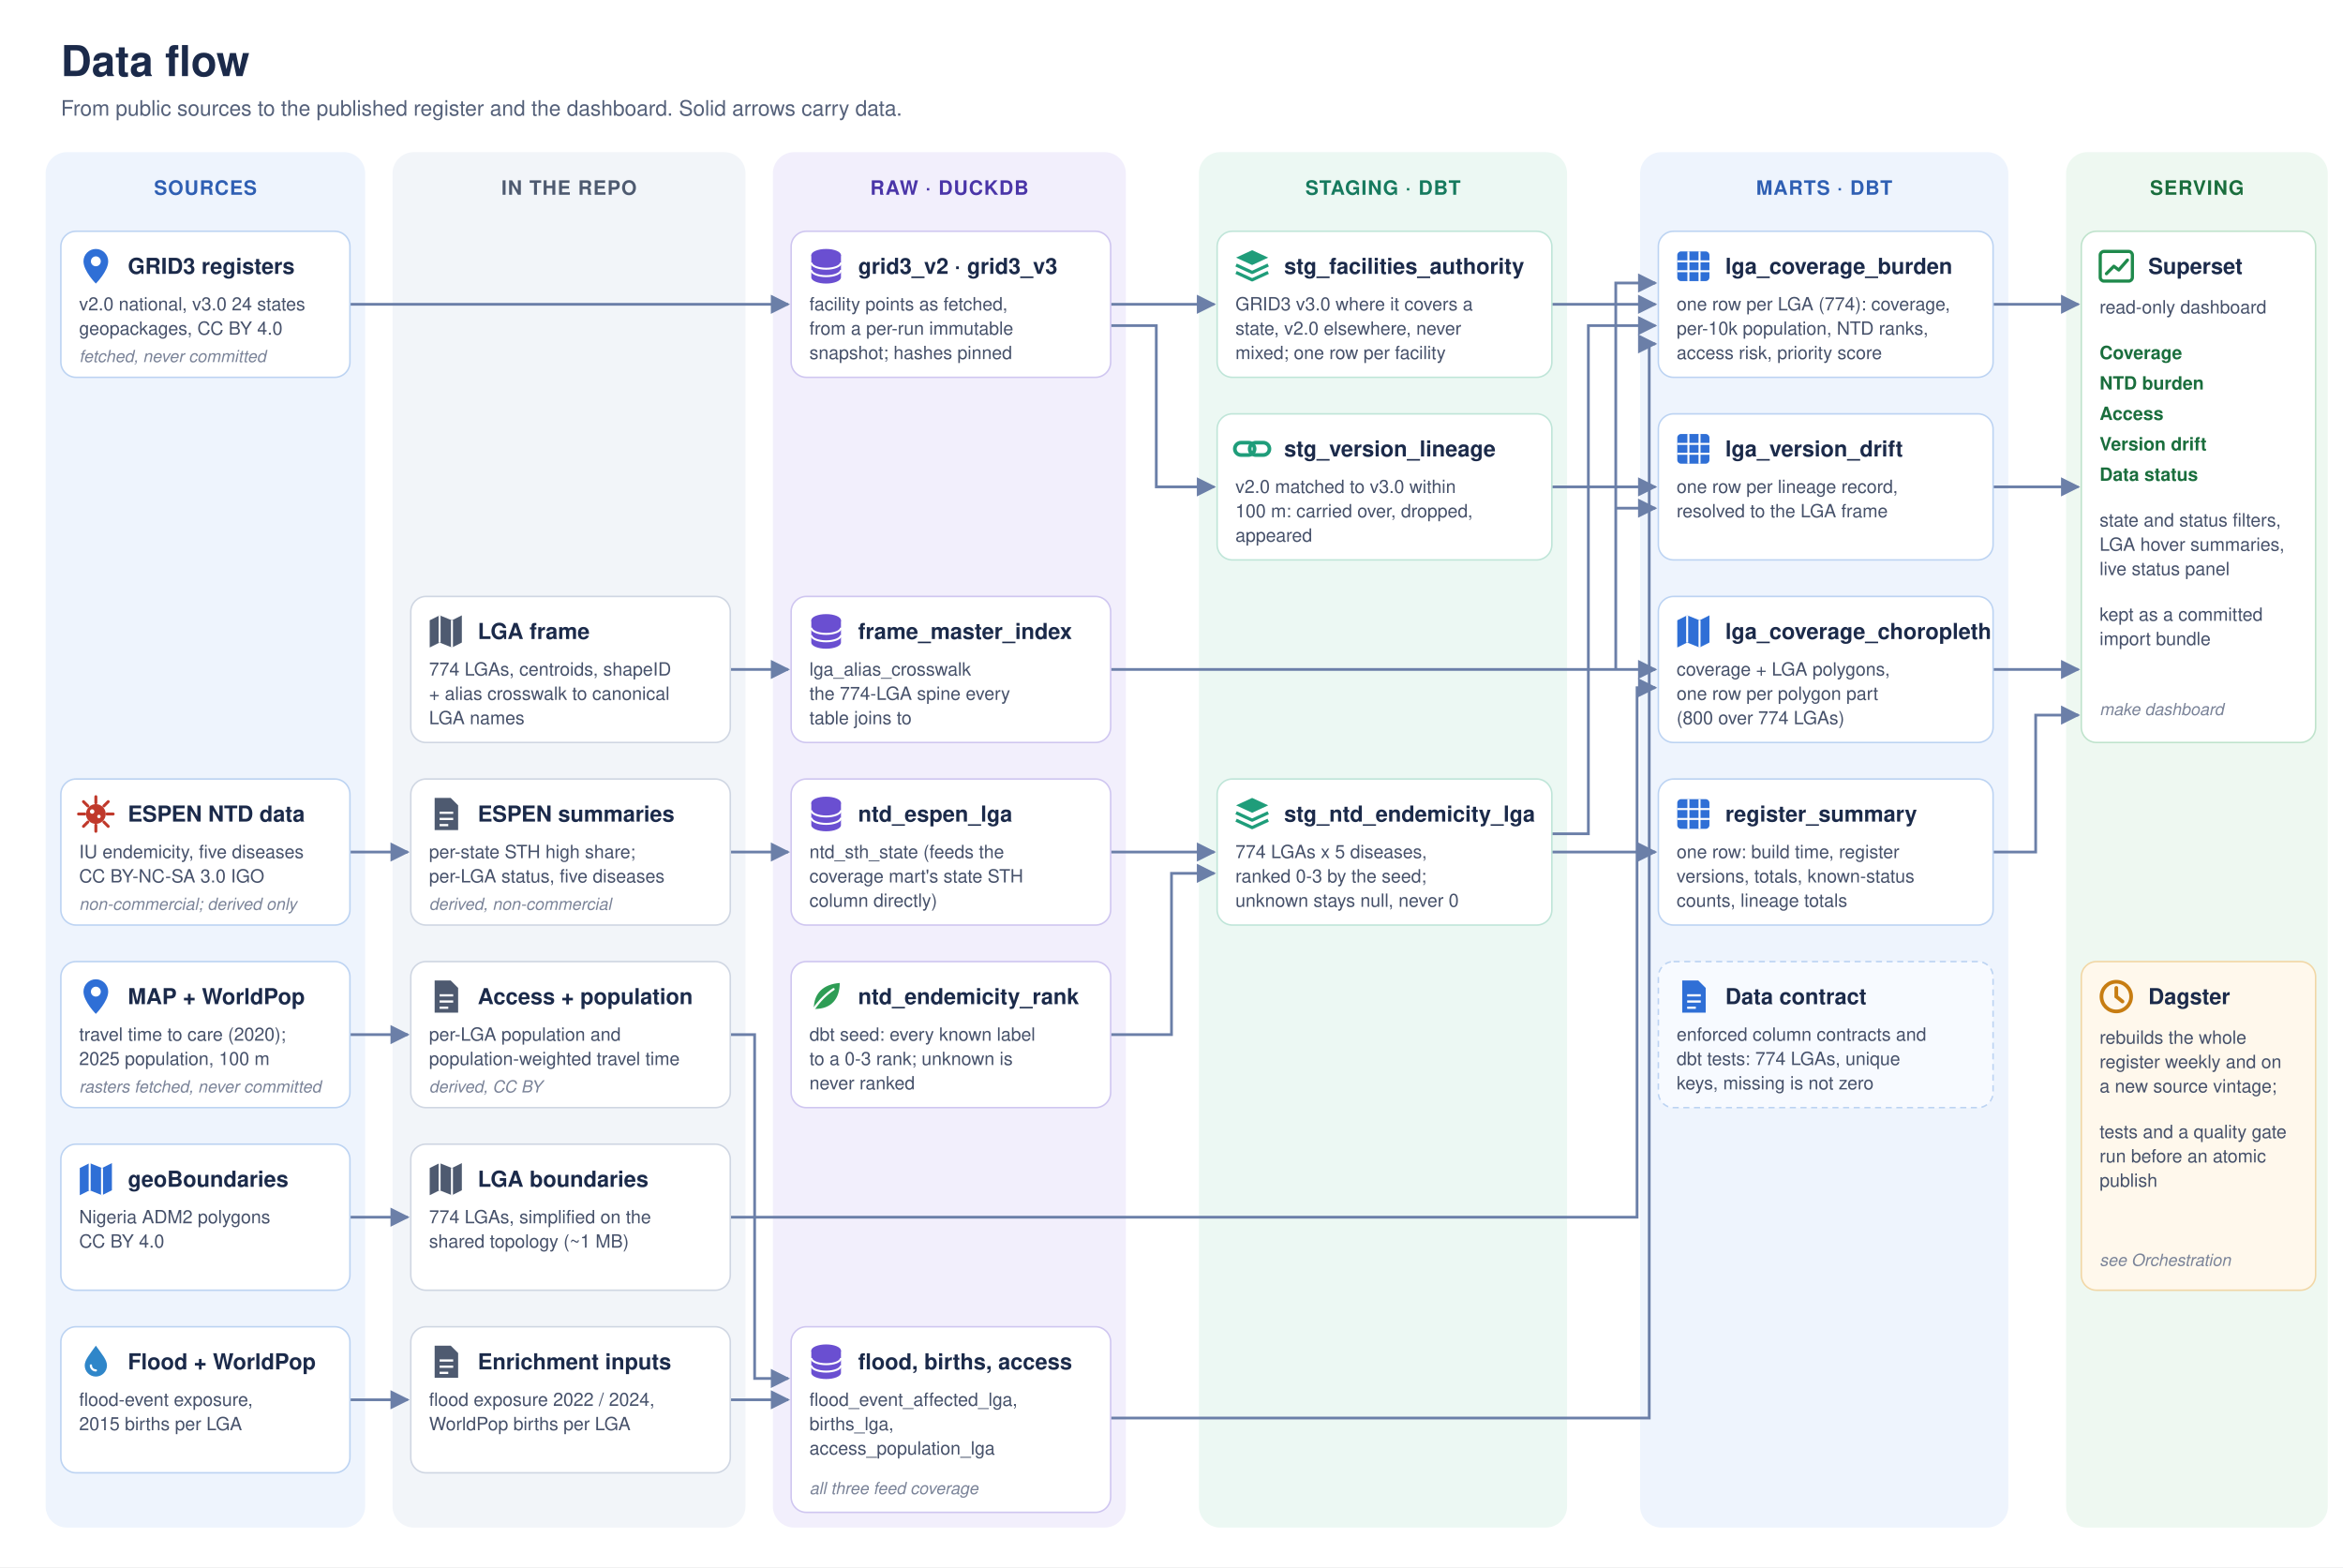
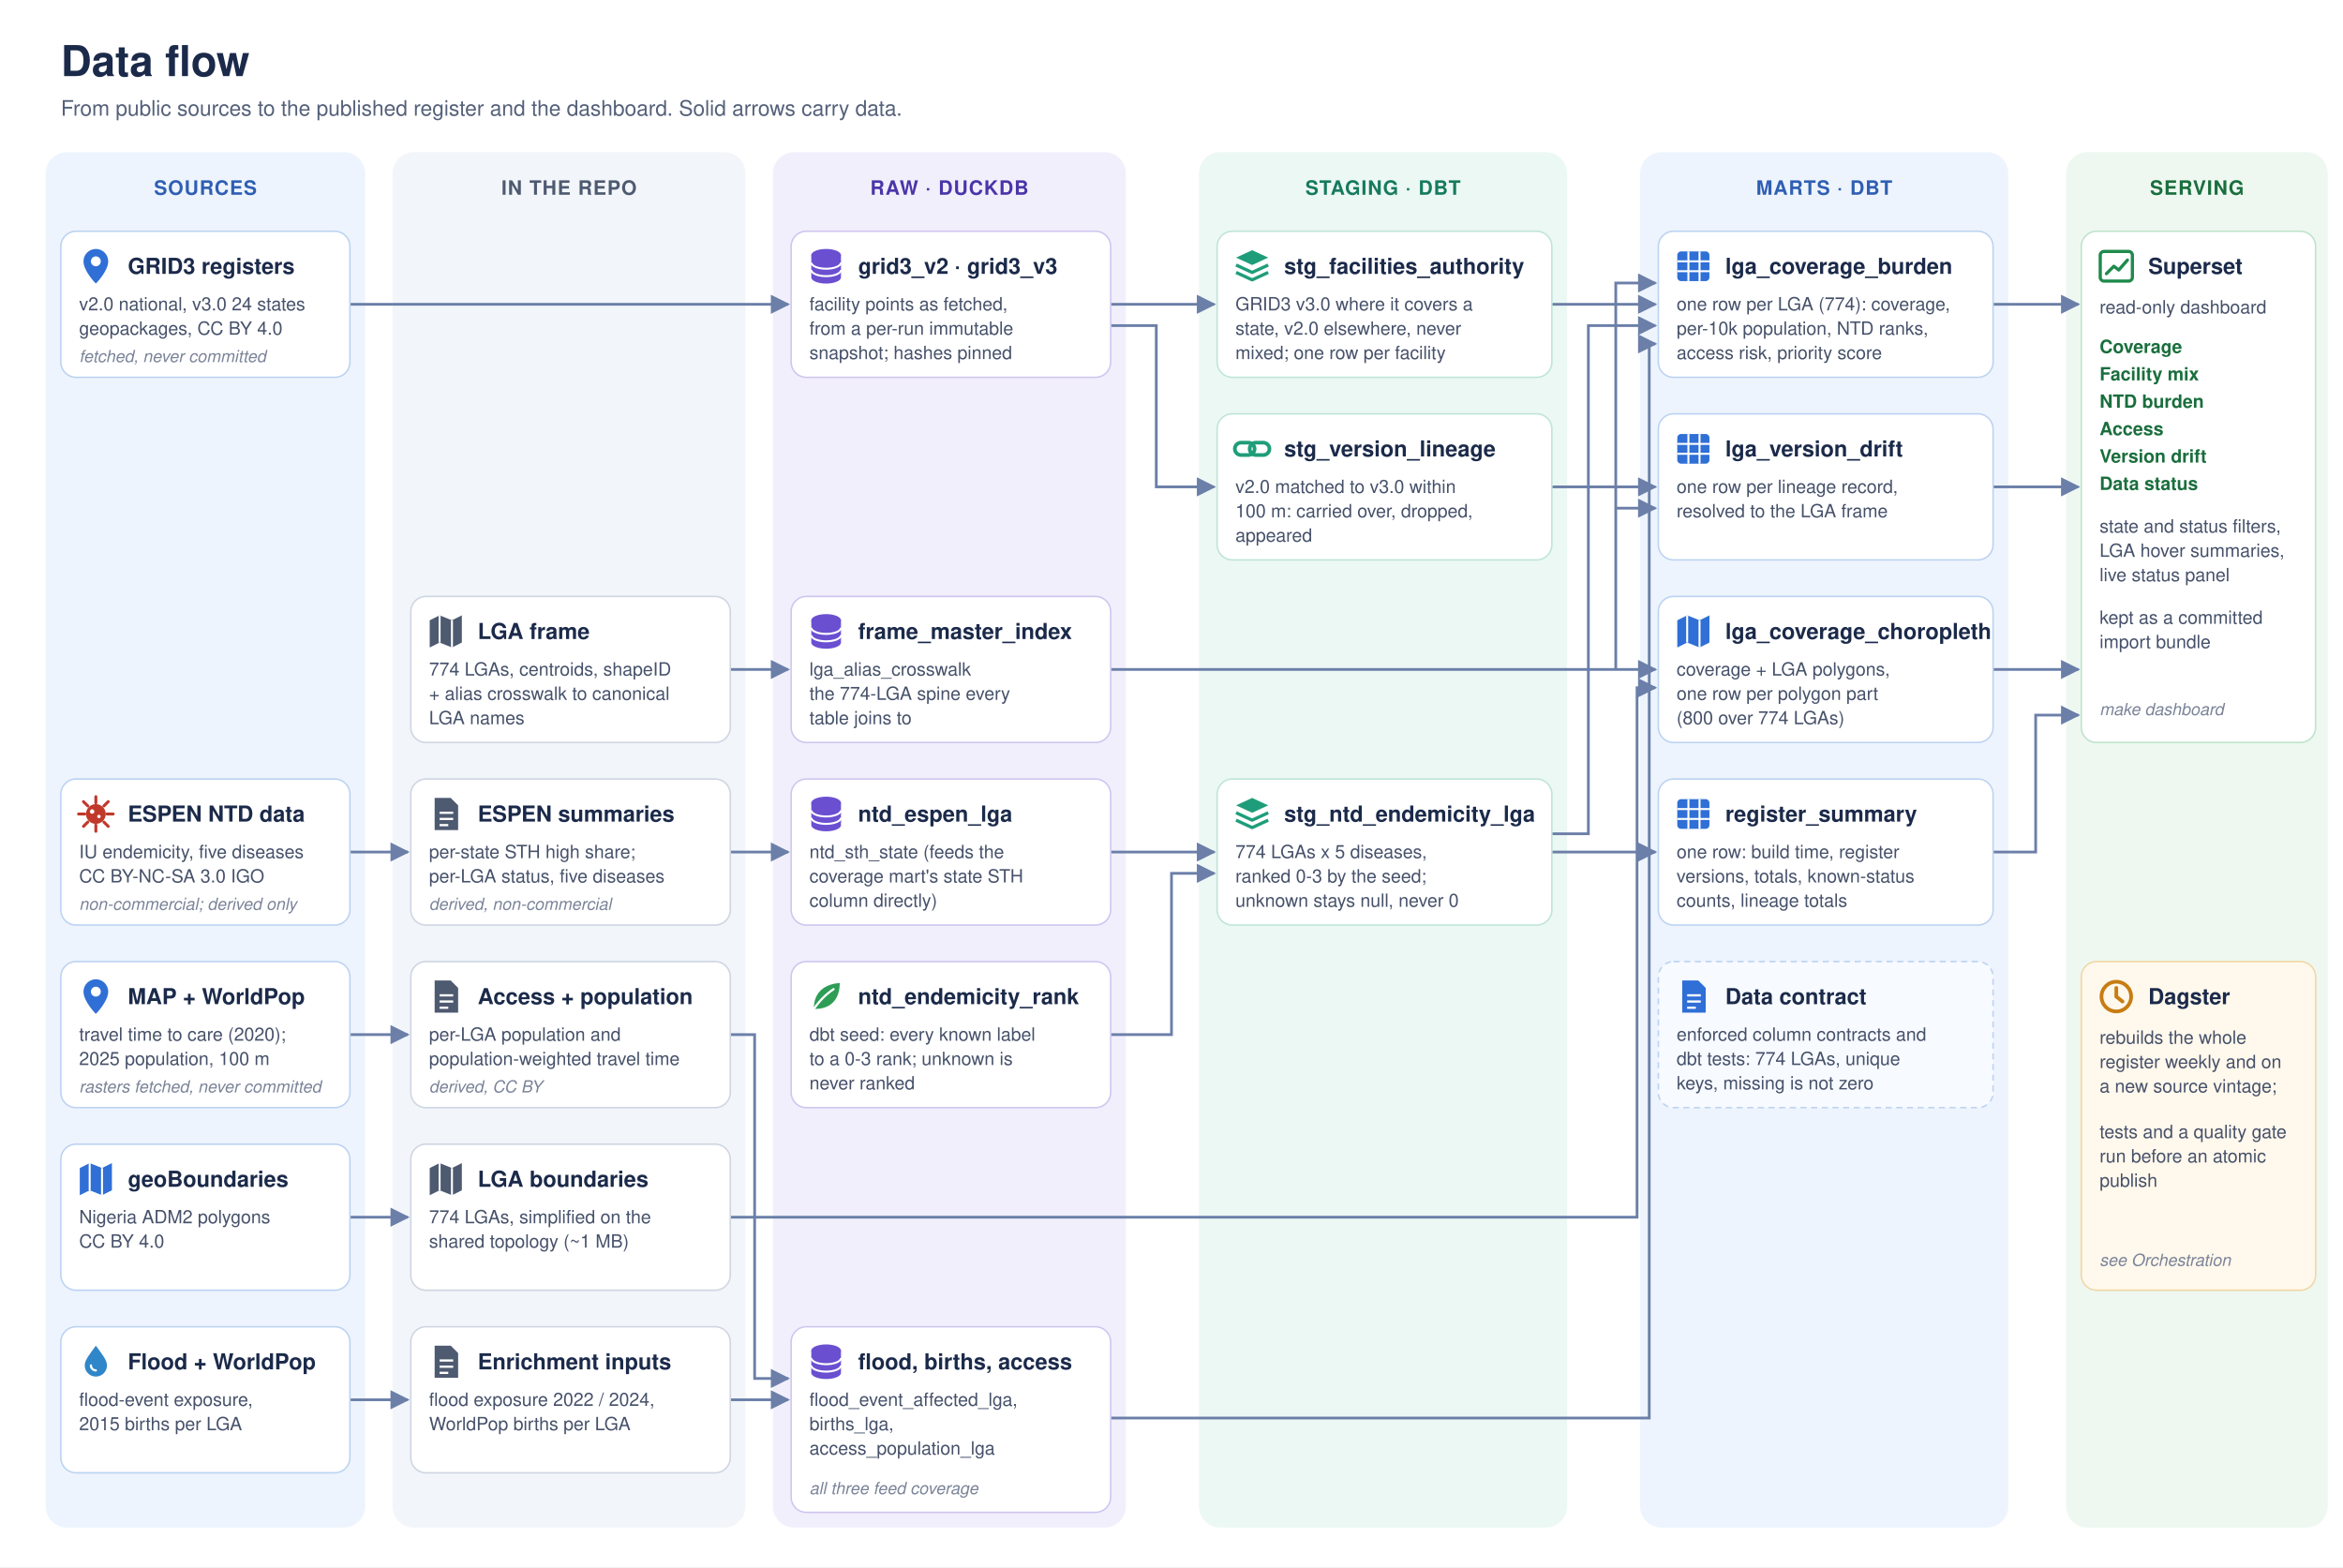
<svg xmlns="http://www.w3.org/2000/svg" xmlns:xlink="http://www.w3.org/1999/xlink" viewBox="0 0 1540 1030" width="1540" height="1030" role="img" aria-labelledby="t d" font-family="Helvetica, Arial, sans-serif">
  <defs>
    <marker id="a" viewBox="0 0 10 10" refX="9" refY="5" markerWidth="7" markerHeight="7" orient="auto">
      <path d="M0,0 L10,5 L0,10 z" fill="#6b7fa8" />
    </marker>
    <symbol id="i-pin" viewBox="0 0 32 32">
      <path fill-rule="evenodd" d="M16 2a10 10 0 0 1 10 10c0 8-10 18-10 18S6 20 6 12A10 10 0 0 1 16 2zm0 6a4 4 0 1 0 0 8a4 4 0 1 0 0-8z" fill="currentColor" />
    </symbol>
    <symbol id="i-db" viewBox="0 0 32 32">
      <ellipse cx="16" cy="7" rx="12" ry="5" fill="currentColor" />
      <path d="M4 7v18a12 5 0 0 0 24 0V7" fill="currentColor" />
      <path d="M4 13a12 5 0 0 0 24 0M4 19a12 5 0 0 0 24 0" fill="none" stroke="#fff" stroke-width="1.6" />
    </symbol>
    <symbol id="i-layers" viewBox="0 0 32 32">
      <path d="M16 3l13 6-13 6L3 9z" fill="currentColor" />
      <path d="M3 15l13 6 13-6M3 21l13 6 13-6" fill="none" stroke="currentColor" stroke-width="2.6" stroke-linejoin="round" />
    </symbol>
    <symbol id="i-table" viewBox="0 0 32 32">
      <rect x="3" y="4" width="26" height="24" rx="3" fill="currentColor" />
      <path d="M3 12h26M3 20h26M12 4v24M21 4v24" stroke="#fff" stroke-width="1.6" />
    </symbol>
    <symbol id="i-map" viewBox="0 0 32 32">
      <path d="M3 7l8-4 10 4 8-4v22l-8 4-10-4-8 4z" fill="currentColor" />
      <path d="M11 3v22M21 7v22" stroke="#fff" stroke-width="1.6" />
    </symbol>
    <symbol id="i-virus" viewBox="0 0 32 32">
      <circle cx="16" cy="16" r="8" fill="currentColor" />
      <g stroke="currentColor" stroke-width="2.4" stroke-linecap="round">
        <path d="M16 2v5M16 25v5M2 16h5M25 16h5M6 6l3.5 3.5M22.5 22.5L26 26M26 6l-3.5 3.5M9.5 22.5L6 26" />
      </g>
      <circle cx="13" cy="14" r="1.8" fill="#fff" />
      <circle cx="18.5" cy="18" r="1.4" fill="#fff" />
    </symbol>
    <symbol id="i-drop" viewBox="0 0 32 32">
      <path d="M16 3c5 7 9 11.5 9 16a9 9 0 0 1-18 0c0-4.5 4-9 9-16z" fill="currentColor" />
      <path d="M12 19a4 4 0 0 0 4 4" fill="none" stroke="#fff" stroke-width="1.8" stroke-linecap="round" />
    </symbol>
    <symbol id="i-seed" viewBox="0 0 32 32">
      <path d="M6 26C6 13 14 6 27 5c0 13-7 21-20 21z" fill="currentColor" />
      <path d="M6 26C11 19 16 14 22 10" fill="none" stroke="#fff" stroke-width="1.8" stroke-linecap="round" />
    </symbol>
    <symbol id="i-doc" viewBox="0 0 32 32">
      <path d="M7 3h13l6 6v20H7z" fill="currentColor" />
      <path d="M11 15h11M11 20h11M11 25h7" stroke="#fff" stroke-width="1.8" />
    </symbol>
    <symbol id="i-chart" viewBox="0 0 32 32">
      <rect x="3" y="4" width="26" height="24" rx="3" fill="none" stroke="currentColor" stroke-width="2.6" />
      <path d="M8 22l6-6 4 3 7-8" fill="none" stroke="currentColor" stroke-width="2.6" stroke-linecap="round" stroke-linejoin="round" />
    </symbol>
    <symbol id="i-clock" viewBox="0 0 32 32">
      <circle cx="16" cy="16" r="12" fill="none" stroke="currentColor" stroke-width="3" />
      <path d="M16 9v7l5 4" fill="none" stroke="currentColor" stroke-width="3" stroke-linecap="round" />
    </symbol>
    <symbol id="i-link" viewBox="0 0 32 32">
      <rect x="2" y="11" width="16" height="10" rx="5" fill="none" stroke="currentColor" stroke-width="3" />
      <rect x="14" y="11" width="16" height="10" rx="5" fill="none" stroke="currentColor" stroke-width="3" />
    </symbol>
    <style>
      .h1{font-size:28px;font-weight:700;fill:#1b2a4a}
      .sub{font-size:14px;fill:#55617a}
      .col{font-size:13px;font-weight:700;letter-spacing:.6px}
      .ct{font-size:14.5px;font-weight:700;fill:#1b2a4a}
      .cb{font-size:12px;fill:#46516a}
      .ft{font-size:11px;font-style:italic;fill:#7a8398}
      .e{fill:none;stroke:#6b7fa8;stroke-width:1.8;marker-end:url(#a)}
      .ed{fill:none;stroke:#9aa6bf;stroke-width:1.6;stroke-dasharray:5 4;marker-end:url(#a)}
    </style>
  </defs>
  <rect width="1540" height="1030" fill="#fff" />
  <text x="40" y="50" class="h1">Data flow</text>
  <text x="40" y="76" class="sub">From public sources to the published register and the dashboard. Solid arrows carry data.</text>
  <rect x="30" y="100" width="210" height="904" rx="14" fill="#eef4fd" />
  <rect x="258" y="100" width="232" height="904" rx="14" fill="#f2f5f9" />
  <rect x="508" y="100" width="232" height="904" rx="14" fill="#f2effc" />
  <rect x="788" y="100" width="242" height="904" rx="14" fill="#ecf8f3" />
  <rect x="1078" y="100" width="242" height="904" rx="14" fill="#eef4fd" />
  <rect x="1358" y="100" width="172" height="904" rx="14" fill="#eef8f1" />
  <text x="135" y="128" class="col" fill="#2f5fb3" text-anchor="middle">SOURCES</text>
  <text x="374" y="128" class="col" fill="#4e5a70" text-anchor="middle">IN THE REPO</text>
  <text x="624" y="128" class="col" fill="#4a35a8" text-anchor="middle">RAW · DUCKDB</text>
  <text x="909" y="128" class="col" fill="#167a5e" text-anchor="middle">STAGING · DBT</text>
  <text x="1199" y="128" class="col" fill="#2f5fb3" text-anchor="middle">MARTS · DBT</text>
  <text x="1444" y="128" class="col" fill="#1a6e3d" text-anchor="middle">SERVING</text>
  <path class="e" d="M230,200 H518" />
  <path class="e" d="M730,200 H798" />
  <path class="e" d="M730,214 H760 V320 H798" />
  <path class="e" d="M1020,200 H1088" />
  <path class="e" d="M1020,320 H1088" />
  <path class="e" d="M480,440 H518" />
  <path class="e" d="M730,440 H1088" />
  <path class="e" d="M1062,440 V186 H1088" />
  <path class="e" d="M1062,334 H1088" />
  <path class="e" d="M230,560 H268" />
  <path class="e" d="M480,560 H518" />
  <path class="e" d="M730,560 H798" />
  <path class="e" d="M730,680 H770 V574 H798" />
  <path class="e" d="M1020,560 H1088" />
  <path class="e" d="M1020,548 H1044 V214 H1088" />
  <path class="e" d="M230,800 H268" />
  <path class="e" d="M230,680 H268" />
  <path class="e" d="M480,680 H496 V906 H518" />
  <path class="e" d="M730,932 H1084 V226 H1088" />
  <path class="e" d="M480,800 H1076 V452 H1088" />
  <path class="e" d="M230,920 H268" />
  <path class="e" d="M480,920 H518" />
  <path class="e" d="M1310,200 H1366" />
  <path class="e" d="M1310,320 H1366" />
  <path class="e" d="M1310,440 H1366" />
  <path class="e" d="M1310,560 H1338 V470 H1366" />
  <g>
    <rect x="40" y="152" width="190" height="96" rx="10" fill="#fff" stroke="#bcd3f2" />
    <use href="#i-pin" xlink:href="#i-pin" x="50" y="162" width="26" height="26" color="#2f6fd6" />
    <text x="84" y="180" class="ct">GRID3 registers</text>
    <text class="cb">
      <tspan x="52" y="204">v2.0 national, v3.0 24 states</tspan>
      <tspan x="52" y="220">geopackages, CC BY 4.0</tspan>
    </text>
    <text x="52" y="238" class="ft">fetched, never committed</text>
  </g>
  <g>
    <rect x="40" y="512" width="190" height="96" rx="10" fill="#fff" stroke="#bcd3f2" />
    <use href="#i-virus" xlink:href="#i-virus" x="50" y="522" width="26" height="26" color="#c0392b" />
    <text x="84" y="540" class="ct">ESPEN NTD data</text>
    <text class="cb">
      <tspan x="52" y="564">IU endemicity, five diseases</tspan>
      <tspan x="52" y="580">CC BY-NC-SA 3.0 IGO</tspan>
    </text>
    <text x="52" y="598" class="ft">non-commercial; derived only</text>
  </g>
  <g>
    <rect x="40" y="752" width="190" height="96" rx="10" fill="#fff" stroke="#bcd3f2" />
    <use href="#i-map" xlink:href="#i-map" x="50" y="762" width="26" height="26" color="#2f6fd6" />
    <text x="84" y="780" class="ct">geoBoundaries</text>
    <text class="cb">
      <tspan x="52" y="804">Nigeria ADM2 polygons</tspan>
      <tspan x="52" y="820">CC BY 4.0</tspan>
    </text>
  </g>
  <g>
    <rect x="40" y="872" width="190" height="96" rx="10" fill="#fff" stroke="#bcd3f2" />
    <use href="#i-drop" xlink:href="#i-drop" x="50" y="882" width="26" height="26" color="#2f86c9" />
    <text x="84" y="900" class="ct">Flood + WorldPop</text>
    <text class="cb">
      <tspan x="52" y="924">flood-event exposure,</tspan>
      <tspan x="52" y="940">2015 births per LGA</tspan>
    </text>
  </g>
  <g>
    <rect x="40" y="632" width="190" height="96" rx="10" fill="#fff" stroke="#bcd3f2" />
    <use href="#i-pin" xlink:href="#i-pin" x="50" y="642" width="26" height="26" color="#2f6fd6" />
    <text x="84" y="660" class="ct">MAP + WorldPop</text>
    <text class="cb">
      <tspan x="52" y="684">travel time to care (2020);</tspan>
      <tspan x="52" y="700">2025 population, 100 m</tspan>
    </text>
    <text x="52" y="718" class="ft">rasters fetched, never committed</text>
  </g>
  <g>
    <rect x="270" y="392" width="210" height="96" rx="10" fill="#fff" stroke="#cfd6e2" />
    <use href="#i-map" xlink:href="#i-map" x="280" y="402" width="26" height="26" color="#4e5a70" />
    <text x="314" y="420" class="ct">LGA frame</text>
    <text class="cb">
      <tspan x="282" y="444">774 LGAs, centroids, shapeID</tspan>
      <tspan x="282" y="460">+ alias crosswalk to canonical</tspan>
      <tspan x="282" y="476">LGA names</tspan>
    </text>
  </g>
  <g>
    <rect x="270" y="512" width="210" height="96" rx="10" fill="#fff" stroke="#cfd6e2" />
    <use href="#i-doc" xlink:href="#i-doc" x="280" y="522" width="26" height="26" color="#4e5a70" />
    <text x="314" y="540" class="ct">ESPEN summaries</text>
    <text class="cb">
      <tspan x="282" y="564">per-state STH high share;</tspan>
      <tspan x="282" y="580">per-LGA status, five diseases</tspan>
    </text>
    <text x="282" y="598" class="ft">derived, non-commercial</text>
  </g>
  <g>
    <rect x="270" y="752" width="210" height="96" rx="10" fill="#fff" stroke="#cfd6e2" />
    <use href="#i-map" xlink:href="#i-map" x="280" y="762" width="26" height="26" color="#4e5a70" />
    <text x="314" y="780" class="ct">LGA boundaries</text>
    <text class="cb">
      <tspan x="282" y="804">774 LGAs, simplified on the</tspan>
      <tspan x="282" y="820">shared topology (~1 MB)</tspan>
    </text>
  </g>
  <g>
    <rect x="270" y="872" width="210" height="96" rx="10" fill="#fff" stroke="#cfd6e2" />
    <use href="#i-doc" xlink:href="#i-doc" x="280" y="882" width="26" height="26" color="#4e5a70" />
    <text x="314" y="900" class="ct">Enrichment inputs</text>
    <text class="cb">
      <tspan x="282" y="924">flood exposure 2022 / 2024,</tspan>
      <tspan x="282" y="940">WorldPop births per LGA</tspan>
    </text>
  </g>
  <g>
    <rect x="270" y="632" width="210" height="96" rx="10" fill="#fff" stroke="#cfd6e2" />
    <use href="#i-doc" xlink:href="#i-doc" x="280" y="642" width="26" height="26" color="#4e5a70" />
    <text x="314" y="660" class="ct">Access + population</text>
    <text class="cb">
      <tspan x="282" y="684">per-LGA population and</tspan>
      <tspan x="282" y="700">population-weighted travel time</tspan>
    </text>
    <text x="282" y="718" class="ft">derived, CC BY</text>
  </g>
  <g>
    <rect x="520" y="152" width="210" height="96" rx="10" fill="#fff" stroke="#cfc6f0" />
    <use href="#i-db" xlink:href="#i-db" x="530" y="162" width="26" height="26" color="#6a4fd1" />
    <text x="564" y="180" class="ct">grid3_v2 · grid3_v3</text>
    <text class="cb">
      <tspan x="532" y="204">facility points as fetched,</tspan>
      <tspan x="532" y="220">from a per-run immutable</tspan>
      <tspan x="532" y="236">snapshot; hashes pinned</tspan>
    </text>
  </g>
  <g>
    <rect x="520" y="392" width="210" height="96" rx="10" fill="#fff" stroke="#cfc6f0" />
    <use href="#i-db" xlink:href="#i-db" x="530" y="402" width="26" height="26" color="#6a4fd1" />
    <text x="564" y="420" class="ct">frame_master_index</text>
    <text class="cb">
      <tspan x="532" y="444">lga_alias_crosswalk</tspan>
      <tspan x="532" y="460">the 774-LGA spine every</tspan>
      <tspan x="532" y="476">table joins to</tspan>
    </text>
  </g>
  <g>
    <rect x="520" y="512" width="210" height="96" rx="10" fill="#fff" stroke="#cfc6f0" />
    <use href="#i-db" xlink:href="#i-db" x="530" y="522" width="26" height="26" color="#6a4fd1" />
    <text x="564" y="540" class="ct">ntd_espen_lga</text>
    <text class="cb">
      <tspan x="532" y="564">ntd_sth_state (feeds the</tspan>
      <tspan x="532" y="580">coverage mart's state STH</tspan>
      <tspan x="532" y="596">column directly)</tspan>
    </text>
  </g>
  <g>
    <rect x="520" y="632" width="210" height="96" rx="10" fill="#fff" stroke="#cfc6f0" />
    <use href="#i-seed" xlink:href="#i-seed" x="530" y="642" width="26" height="26" color="#2e9d55" />
    <text x="564" y="660" class="ct">ntd_endemicity_rank</text>
    <text class="cb">
      <tspan x="532" y="684">dbt seed: every known label</tspan>
      <tspan x="532" y="700">to a 0-3 rank; unknown is</tspan>
      <tspan x="532" y="716">never ranked</tspan>
    </text>
  </g>
  <g>
    <rect x="520" y="872" width="210" height="122" rx="10" fill="#fff" stroke="#cfc6f0" />
    <use href="#i-db" xlink:href="#i-db" x="530" y="882" width="26" height="26" color="#6a4fd1" />
    <text x="564" y="900" class="ct">flood, births, access</text>
    <text class="cb">
      <tspan x="532" y="924">flood_event_affected_lga,</tspan>
      <tspan x="532" y="940">births_lga,</tspan>
      <tspan x="532" y="956">access_population_lga</tspan>
    </text>
    <text x="532" y="982" class="ft">all three feed coverage</text>
  </g>
  <g>
    <rect x="800" y="152" width="220" height="96" rx="10" fill="#fff" stroke="#bfe5d8" />
    <use href="#i-layers" xlink:href="#i-layers" x="810" y="162" width="26" height="26" color="#1f9d7a" />
    <text x="844" y="180" class="ct">stg_facilities_authority</text>
    <text class="cb">
      <tspan x="812" y="204">GRID3 v3.0 where it covers a</tspan>
      <tspan x="812" y="220">state, v2.0 elsewhere, never</tspan>
      <tspan x="812" y="236">mixed; one row per facility</tspan>
    </text>
  </g>
  <g>
    <rect x="800" y="272" width="220" height="96" rx="10" fill="#fff" stroke="#bfe5d8" />
    <use href="#i-link" xlink:href="#i-link" x="810" y="282" width="26" height="26" color="#1f9d7a" />
    <text x="844" y="300" class="ct">stg_version_lineage</text>
    <text class="cb">
      <tspan x="812" y="324">v2.0 matched to v3.0 within</tspan>
      <tspan x="812" y="340">100 m: carried over, dropped,</tspan>
      <tspan x="812" y="356">appeared</tspan>
    </text>
  </g>
  <g>
    <rect x="800" y="512" width="220" height="96" rx="10" fill="#fff" stroke="#bfe5d8" />
    <use href="#i-layers" xlink:href="#i-layers" x="810" y="522" width="26" height="26" color="#1f9d7a" />
    <text x="844" y="540" class="ct">stg_ntd_endemicity_lga</text>
    <text class="cb">
      <tspan x="812" y="564">774 LGAs x 5 diseases,</tspan>
      <tspan x="812" y="580">ranked 0-3 by the seed;</tspan>
      <tspan x="812" y="596">unknown stays null, never 0</tspan>
    </text>
  </g>
  <g>
    <rect x="1090" y="152" width="220" height="96" rx="10" fill="#fff" stroke="#bcd3f2" />
    <use href="#i-table" xlink:href="#i-table" x="1100" y="162" width="26" height="26" color="#2f6fd6" />
    <text x="1134" y="180" class="ct">lga_coverage_burden</text>
    <text class="cb">
      <tspan x="1102" y="204">one row per LGA (774): coverage,</tspan>
      <tspan x="1102" y="220">per-10k population, NTD ranks,</tspan>
      <tspan x="1102" y="236">access risk, priority score</tspan>
    </text>
  </g>
  <g>
    <rect x="1090" y="272" width="220" height="96" rx="10" fill="#fff" stroke="#bcd3f2" />
    <use href="#i-table" xlink:href="#i-table" x="1100" y="282" width="26" height="26" color="#2f6fd6" />
    <text x="1134" y="300" class="ct">lga_version_drift</text>
    <text class="cb">
      <tspan x="1102" y="324">one row per lineage record,</tspan>
      <tspan x="1102" y="340">resolved to the LGA frame</tspan>
    </text>
  </g>
  <g>
    <rect x="1090" y="392" width="220" height="96" rx="10" fill="#fff" stroke="#bcd3f2" />
    <use href="#i-map" xlink:href="#i-map" x="1100" y="402" width="26" height="26" color="#2f6fd6" />
    <text x="1134" y="420" class="ct" font-size="13.5" textLength="168" lengthAdjust="spacingAndGlyphs">lga_coverage_choropleth</text>
    <text class="cb">
      <tspan x="1102" y="444">coverage + LGA polygons,</tspan>
      <tspan x="1102" y="460">one row per polygon part</tspan>
      <tspan x="1102" y="476">(800 over 774 LGAs)</tspan>
    </text>
  </g>
  <g>
    <rect x="1090" y="512" width="220" height="96" rx="10" fill="#fff" stroke="#bcd3f2" />
    <use href="#i-table" xlink:href="#i-table" x="1100" y="522" width="26" height="26" color="#2f6fd6" />
    <text x="1134" y="540" class="ct">register_summary</text>
    <text class="cb">
      <tspan x="1102" y="564">one row: build time, register</tspan>
      <tspan x="1102" y="580">versions, totals, known-status</tspan>
      <tspan x="1102" y="596">counts, lineage totals</tspan>
    </text>
  </g>
  <g>
    <rect x="1090" y="632" width="220" height="96" rx="10" fill="#f7faff" stroke="#bcd3f2" stroke-dasharray="4 3" />
    <use href="#i-doc" xlink:href="#i-doc" x="1100" y="642" width="26" height="26" color="#2f6fd6" />
    <text x="1134" y="660" class="ct">Data contract</text>
    <text class="cb">
      <tspan x="1102" y="684">enforced column contracts and</tspan>
      <tspan x="1102" y="700">dbt tests: 774 LGAs, unique</tspan>
      <tspan x="1102" y="716">keys, missing is not zero</tspan>
    </text>
  </g>
  <g>
    <rect x="1368" y="152" width="154" height="336" rx="10" fill="#fff" stroke="#bfe3cc" />
    <use href="#i-chart" xlink:href="#i-chart" x="1378" y="162" width="26" height="26" color="#1f8a4c" />
    <text x="1412" y="180" class="ct">Superset</text>
    <text class="cb">
      <tspan x="1380" y="206">read-only dashboard</tspan>
-       <tspan x="1380" y="236" font-weight="700" fill="#1a6e3d">Coverage</tspan>
-       <tspan x="1380" y="256" font-weight="700" fill="#1a6e3d">NTD burden</tspan>
-       <tspan x="1380" y="276" font-weight="700" fill="#1a6e3d">Access</tspan>
-       <tspan x="1380" y="296" font-weight="700" fill="#1a6e3d">Version drift</tspan>
-       <tspan x="1380" y="316" font-weight="700" fill="#1a6e3d">Data status</tspan>
-       <tspan x="1380" y="346">state and status filters,</tspan>
-       <tspan x="1380" y="362">LGA hover summaries,</tspan>
-       <tspan x="1380" y="378">live status panel</tspan>
-       <tspan x="1380" y="408">kept as a committed</tspan>
-       <tspan x="1380" y="424">import bundle</tspan>
+       <tspan x="1380" y="232" font-weight="700" fill="#1a6e3d">Coverage</tspan>
+       <tspan x="1380" y="250" font-weight="700" fill="#1a6e3d">Facility mix</tspan>
+       <tspan x="1380" y="268" font-weight="700" fill="#1a6e3d">NTD burden</tspan>
+       <tspan x="1380" y="286" font-weight="700" fill="#1a6e3d">Access</tspan>
+       <tspan x="1380" y="304" font-weight="700" fill="#1a6e3d">Version drift</tspan>
+       <tspan x="1380" y="322" font-weight="700" fill="#1a6e3d">Data status</tspan>
+       <tspan x="1380" y="350">state and status filters,</tspan>
+       <tspan x="1380" y="366">LGA hover summaries,</tspan>
+       <tspan x="1380" y="382">live status panel</tspan>
+       <tspan x="1380" y="410">kept as a committed</tspan>
+       <tspan x="1380" y="426">import bundle</tspan>
    </text>
    <text x="1380" y="470" class="ft">make dashboard</text>
  </g>
  <g>
    <rect x="1368" y="632" width="154" height="216" rx="10" fill="#fff8ec" stroke="#f1d7a6" />
    <use href="#i-clock" xlink:href="#i-clock" x="1378" y="642" width="26" height="26" color="#c77d12" />
    <text x="1412" y="660" class="ct">Dagster</text>
    <text class="cb">
      <tspan x="1380" y="686">rebuilds the whole</tspan>
      <tspan x="1380" y="702">register weekly and on</tspan>
      <tspan x="1380" y="718">a new source vintage;</tspan>
      <tspan x="1380" y="748">tests and a quality gate</tspan>
      <tspan x="1380" y="764">run before an atomic</tspan>
      <tspan x="1380" y="780">publish</tspan>
    </text>
    <text x="1380" y="832" class="ft">see Orchestration</text>
  </g>
</svg>
